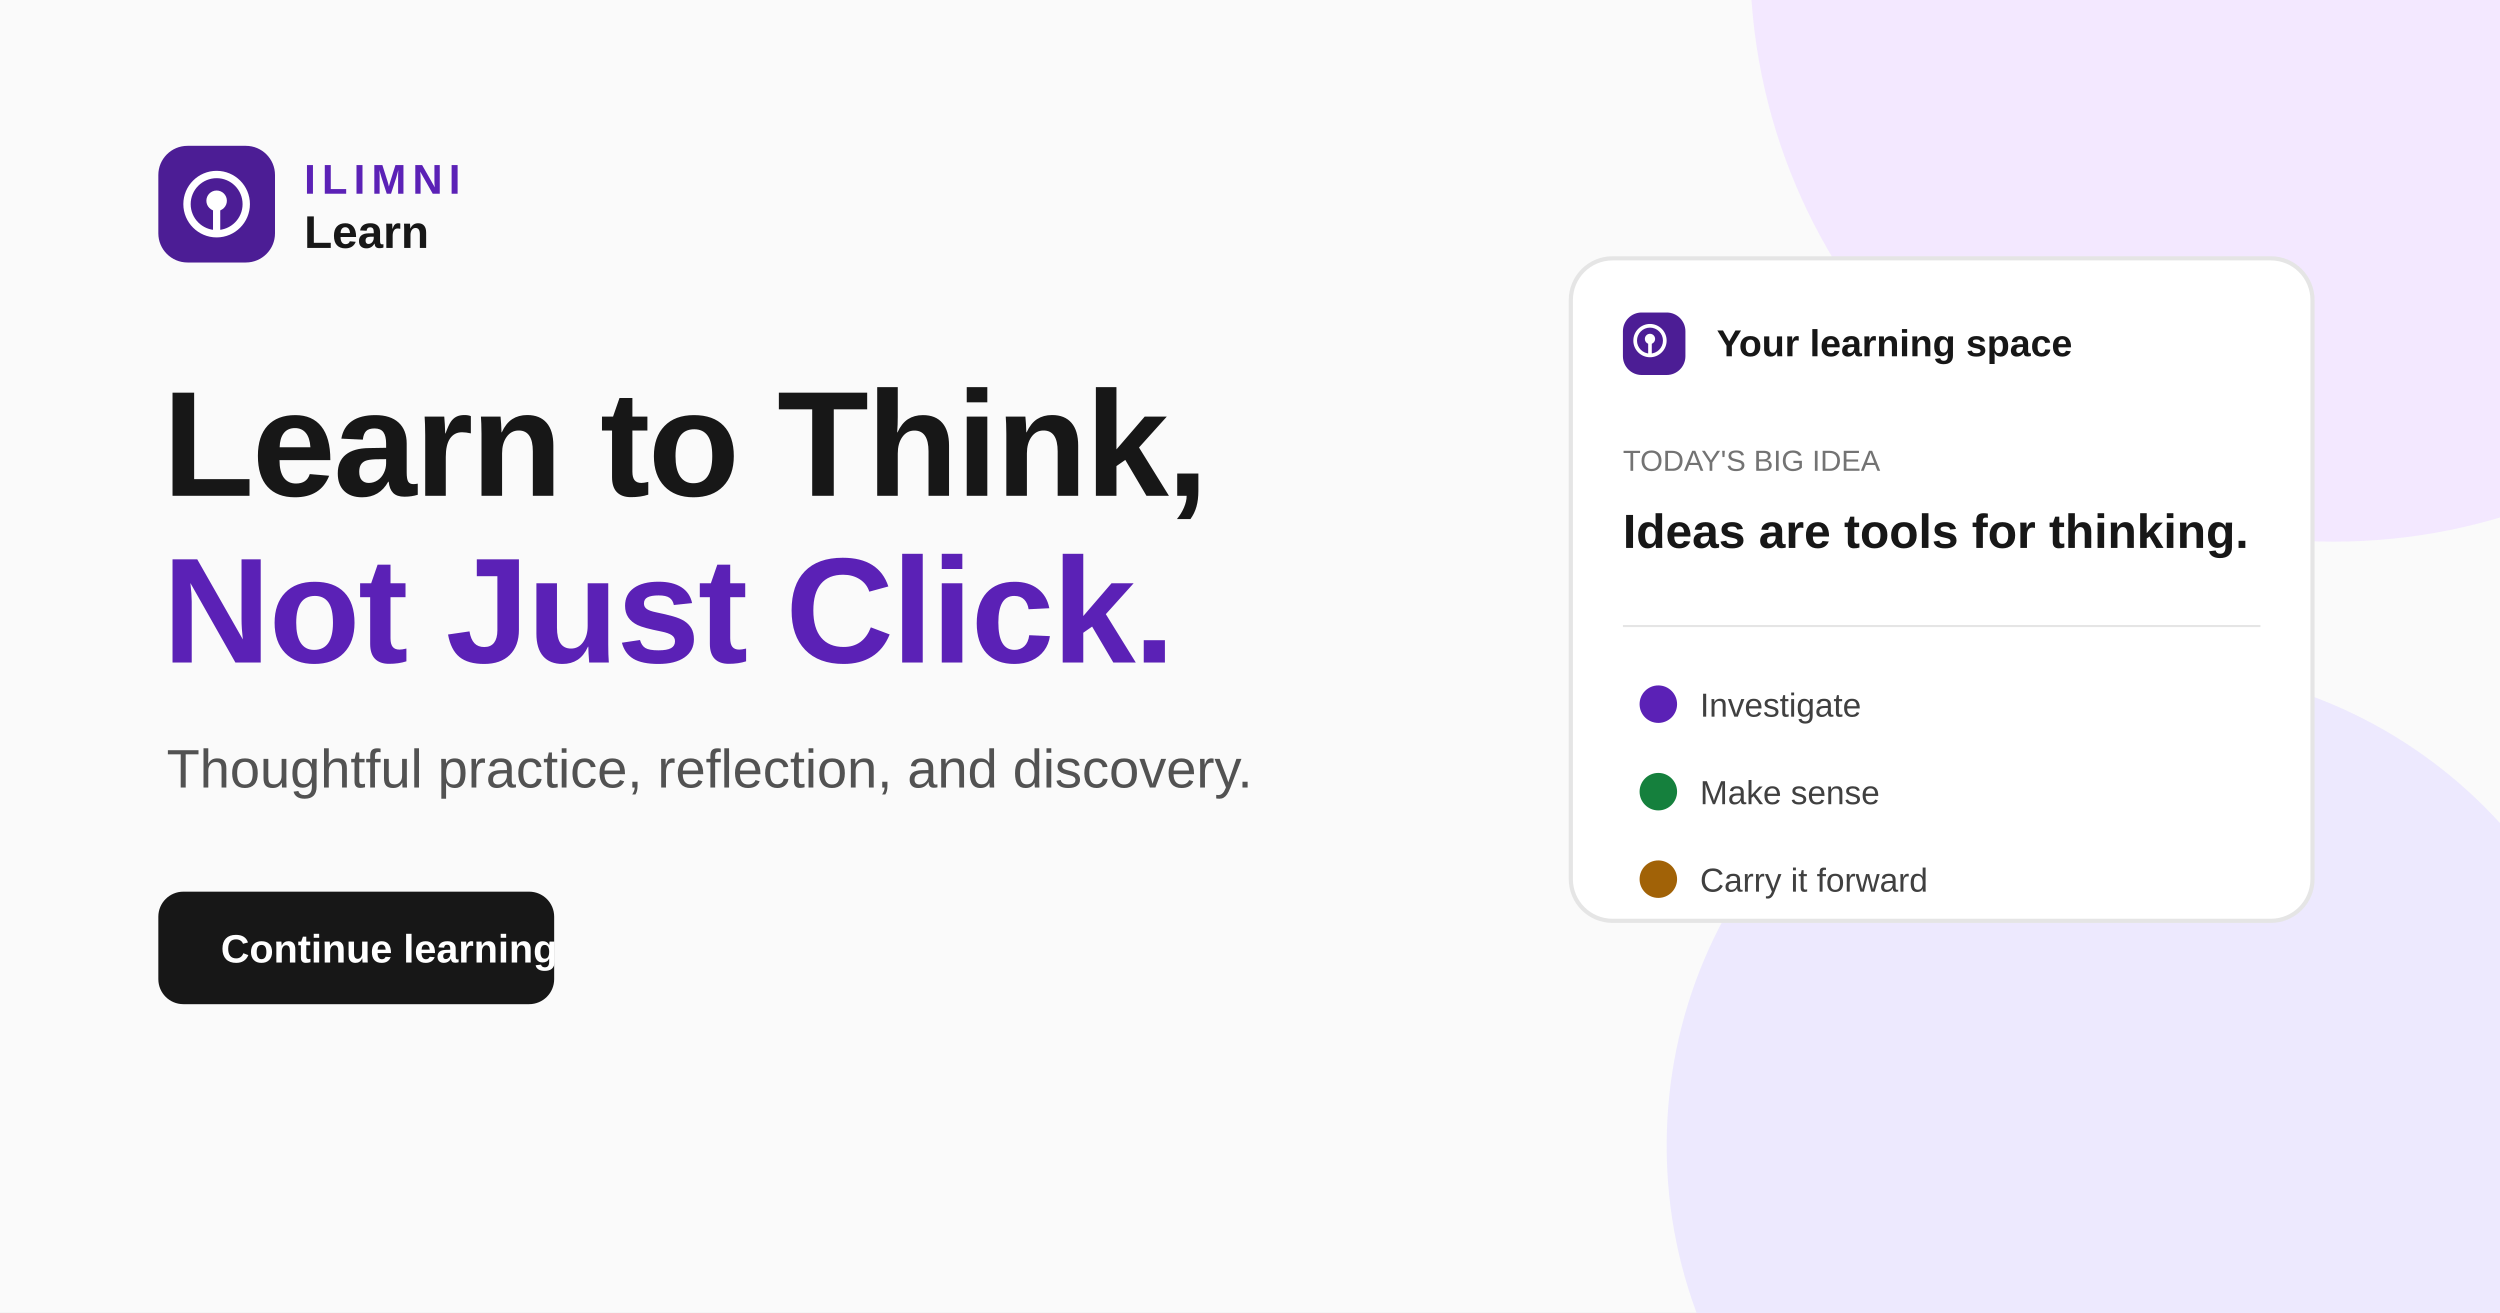
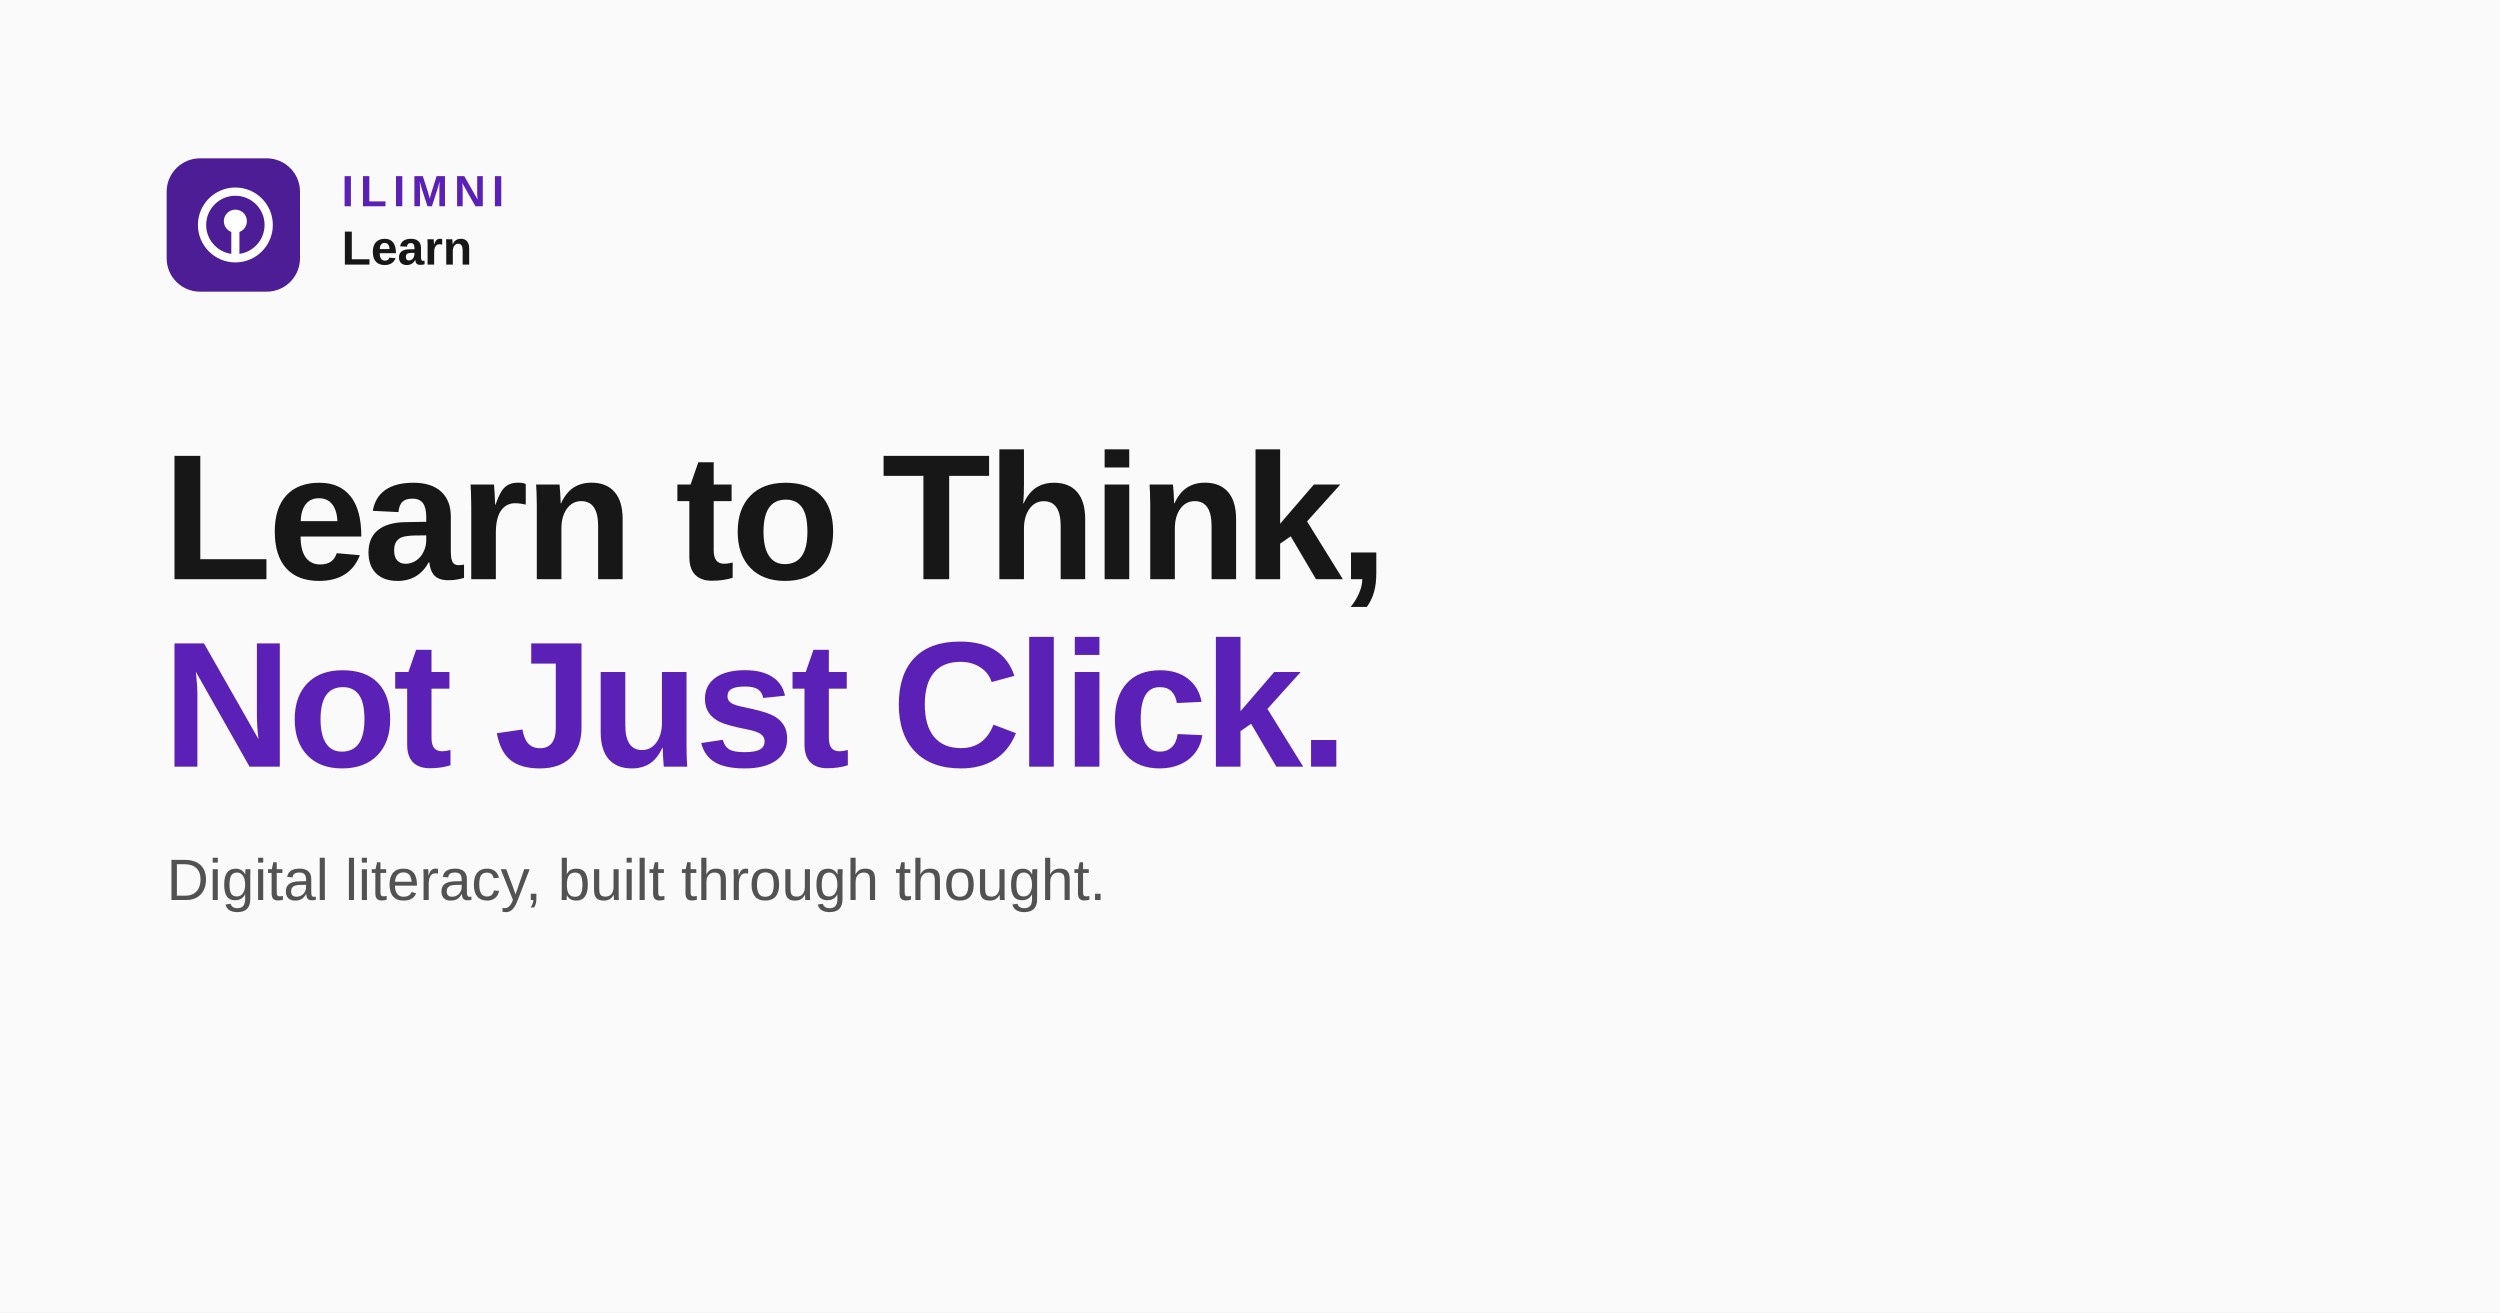
- <svg xmlns="http://www.w3.org/2000/svg" width="1200" height="630" viewBox="0 0 1200 630" role="img" aria-labelledby="title description">
+ <svg xmlns="http://www.w3.org/2000/svg" width="1200" height="630" viewBox="0 0 1200 630" role="img" aria-labelledby="title">
  <defs>
-     <linearGradient id="ogBrandGradient" x1="0" y1="0" x2="56" y2="56" gradientUnits="userSpaceOnUse">
-       <stop offset="0" stop-color="#6d28d9" />
-       <stop offset="1" stop-color="#4c1d95" />
-     </linearGradient>
-     <linearGradient id="ogBrandGradientSm" x1="0" y1="0" x2="30" y2="30" gradientUnits="userSpaceOnUse">
+     <linearGradient id="ogBrandGradient" x1="0" y1="0" x2="64" y2="64" gradientUnits="userSpaceOnUse">
      <stop offset="0" stop-color="#6d28d9" />
      <stop offset="1" stop-color="#4c1d95" />
    </linearGradient>
  </defs>
  <rect width="1200" height="630" fill="#fafafa" />
-   <circle cx="1120" cy="-20" r="280" fill="#f3e8ff" />
-   <circle cx="1030" cy="550" r="230" fill="#ede9fe" />
-   <rect x="76" y="70" width="56" height="56" rx="14" fill="url(#ogBrandGradient)" />
-   <svg x="88" y="80" width="32" height="36" viewBox="0 0 575 575">
+   <rect x="80" y="76" width="64" height="64" rx="16" fill="url(#ogBrandGradient)" />
+   <svg x="95" y="87" width="36" height="42" viewBox="0 0 575 575">
    <g transform="matrix(1,0,0,1,-3684.906,-273.0167)">
      <g transform="matrix(1,0,0,1,3390,0)">
        <g transform="matrix(1.355228,0,0,1.355228,-149.7481,-171.6372)">
          <circle cx="540" cy="518.608" r="65.26" style="fill:white;" />
          <g transform="matrix(1,0,0,0.953411,0.479719,25.71457)">
            <rect x="516.52" y="551.941" width="46" height="199.956" style="fill:white;" />
          </g>
          <path d="M540,328.103C656.949,328.103 751.897,423.051 751.897,540C751.897,656.949 656.949,751.897 540,751.897C423.051,751.897 328.103,656.949 328.103,540C328.103,423.051 423.051,328.103 540,328.103ZM540,374.824C448.837,374.824 374.824,448.837 374.824,540C374.824,631.163 448.837,705.176 540,705.176C631.163,705.176 705.176,631.163 705.176,540C705.176,448.837 631.163,374.824 540,374.824Z" style="fill:white;" />
        </g>
      </g>
    </g>
  </svg>
-   <text x="146" y="93" fill="#5b21b6" font-family="Arial, sans-serif" font-size="20" font-weight="800" letter-spacing="3">ILIMNI</text>
-   <text x="146" y="119" fill="#171717" font-family="Arial, sans-serif" font-size="22" font-weight="700">Learn</text>
-   <text x="78" y="238" fill="#171717" font-family="Arial, sans-serif" font-size="72" font-weight="700" letter-spacing="-1">Learn to Think,</text>
-   <text x="78" y="318" fill="#5b21b6" font-family="Arial, sans-serif" font-size="72" font-weight="700" letter-spacing="-1">Not Just Click.</text>
-   <text x="80" y="378" fill="#525252" font-family="Arial, sans-serif" font-size="26">Thoughtful practice, reflection, and discovery.</text>
-   <rect x="76" y="428" width="190" height="54" rx="12" fill="#171717" />
-   <text x="106" y="462" fill="#fff" font-family="Arial, sans-serif" font-size="19" font-weight="700">Continue learning</text>
-   <g transform="translate(754 124)">
-     <rect width="356" height="318" rx="20" fill="#fff" stroke="#e5e5e5" stroke-width="2" />
-     <rect x="25" y="26" width="30" height="30" rx="9" fill="url(#ogBrandGradientSm)" />
-     <svg x="30" y="30" width="16" height="19" viewBox="0 0 575 575">
-       <g transform="matrix(1,0,0,1,-3684.906,-273.0167)">
-         <g transform="matrix(1,0,0,1,3390,0)">
-           <g transform="matrix(1.355228,0,0,1.355228,-149.7481,-171.6372)">
-             <circle cx="540" cy="518.608" r="65.26" style="fill:white;" />
-             <g transform="matrix(1,0,0,0.953411,0.479719,25.71457)">
-               <rect x="516.52" y="551.941" width="46" height="199.956" style="fill:white;" />
-             </g>
-             <path d="M540,328.103C656.949,328.103 751.897,423.051 751.897,540C751.897,656.949 656.949,751.897 540,751.897C423.051,751.897 328.103,656.949 328.103,540C328.103,423.051 423.051,328.103 540,328.103ZM540,374.824C448.837,374.824 374.824,448.837 374.824,540C374.824,631.163 448.837,705.176 540,705.176C631.163,705.176 705.176,631.163 705.176,540C705.176,448.837 631.163,374.824 540,374.824Z" style="fill:white;" />
-           </g>
-         </g>
-       </g>
-     </svg>
-     <text x="70" y="47" fill="#171717" font-family="Arial, sans-serif" font-size="18" font-weight="700">Your learning space</text>
-     <text x="25" y="102" fill="#737373" font-family="Arial, sans-serif" font-size="14">TODAY'S BIG IDEA</text>
-     <text x="25" y="139" fill="#171717" font-family="Arial, sans-serif" font-size="23" font-weight="700">Ideas are tools for thinking.</text>
-     <rect x="25" y="176" width="306" height="1" fill="#e5e5e5" />
-     <circle cx="42" cy="214" r="9" fill="#5b21b6" />
-     <text x="62" y="220" fill="#404040" font-family="Arial, sans-serif" font-size="16">Investigate</text>
-     <circle cx="42" cy="256" r="9" fill="#15803d" />
-     <text x="62" y="262" fill="#404040" font-family="Arial, sans-serif" font-size="16">Make sense</text>
-     <circle cx="42" cy="298" r="9" fill="#a16207" />
-     <text x="62" y="304" fill="#404040" font-family="Arial, sans-serif" font-size="16">Carry it forward</text>
-   </g>
+   <text x="164" y="99" fill="#5b21b6" font-family="Arial, sans-serif" font-size="21" font-weight="800" letter-spacing="3">ILIMNI</text>
+   <text x="164" y="127" fill="#171717" font-family="Arial, sans-serif" font-size="23" font-weight="700">Learn</text>
+   <text x="78" y="278" fill="#171717" font-family="Arial, sans-serif" font-size="86" font-weight="800" letter-spacing="-2">Learn to Think,</text>
+   <text x="78" y="368" fill="#5b21b6" font-family="Arial, sans-serif" font-size="86" font-weight="800" letter-spacing="-2">Not Just Click.</text>
+   <text x="80" y="432" fill="#525252" font-family="Arial, sans-serif" font-size="28">Digital literacy, built through thought.</text>
</svg>
